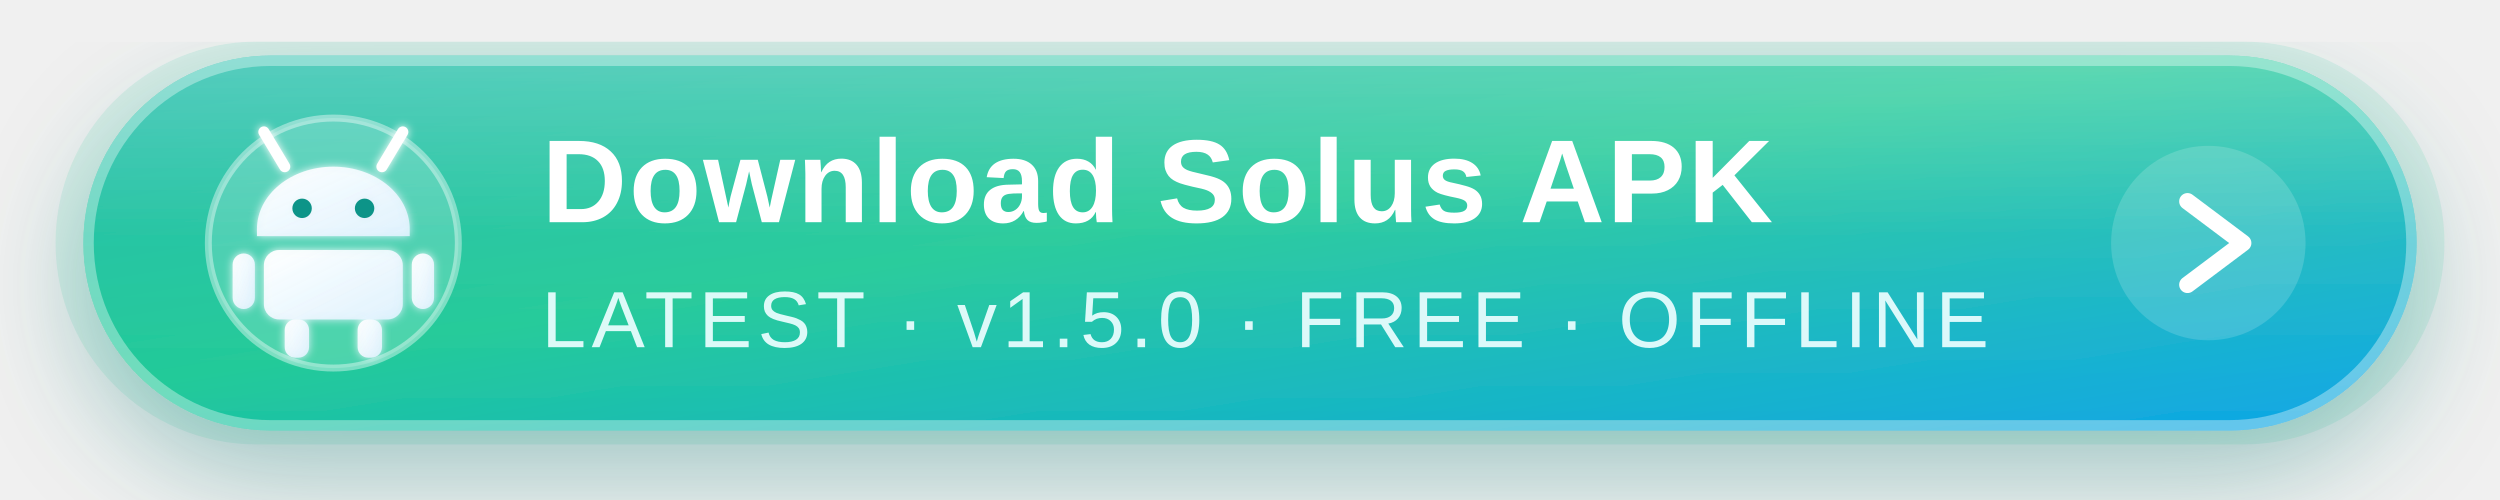
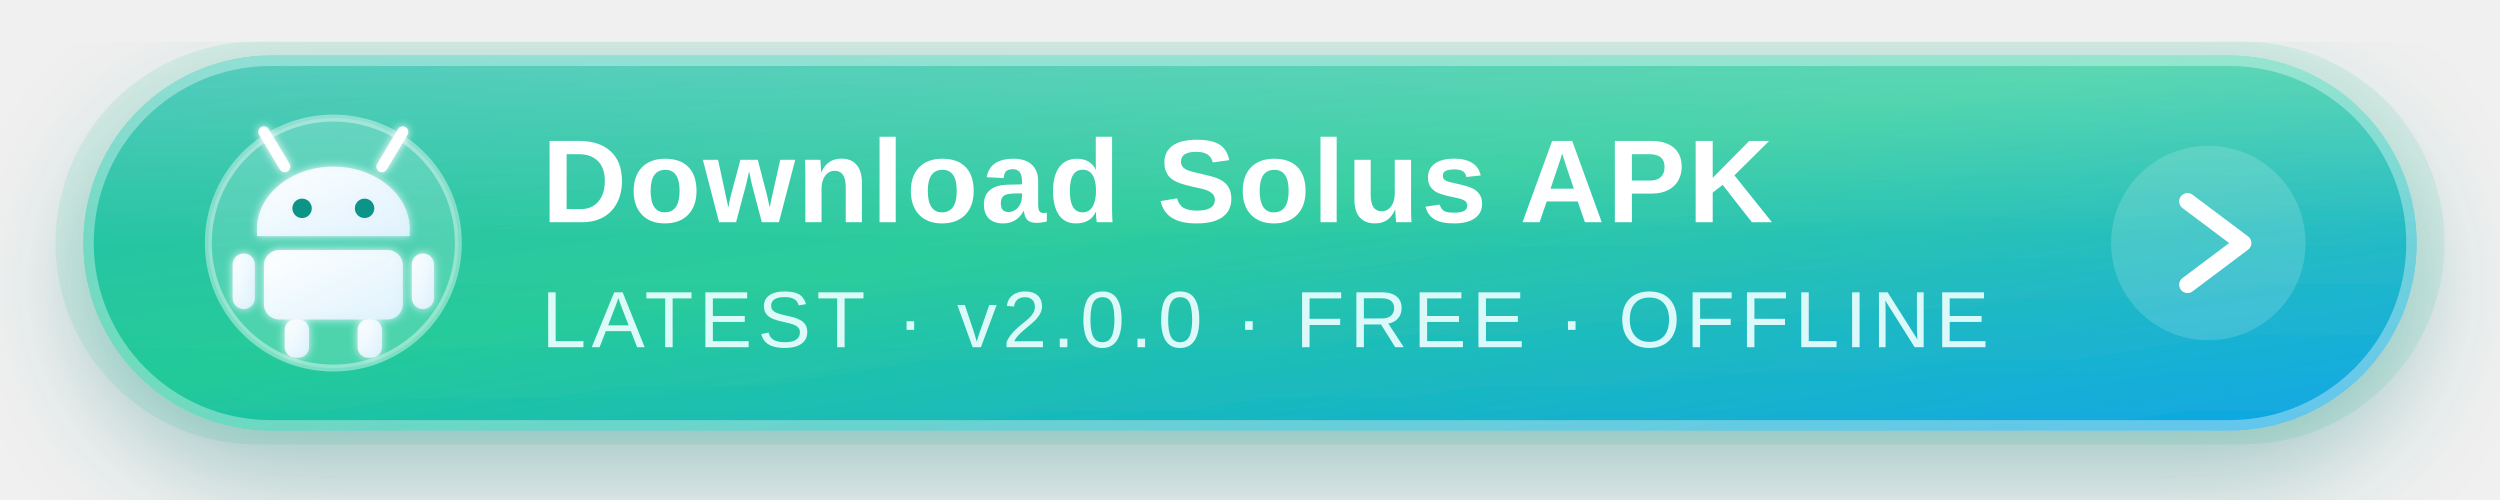
- <svg xmlns="http://www.w3.org/2000/svg" width="360" height="72" viewBox="0 0 360 72" role="img" aria-label="Download Solus Latest APK">
+ <svg xmlns="http://www.w3.org/2000/svg" width="360" height="72" viewBox="0 0 360 72" role="img" aria-label="Download Solus Latest v2.0.0 APK">
  <defs>
    <linearGradient id="btnGrad" x1="0%" y1="0%" x2="100%" y2="100%">
      <stop offset="0%" stop-color="#14B8A6" />
      <stop offset="45%" stop-color="#20C997" />
      <stop offset="100%" stop-color="#0EA5E9" />
    </linearGradient>
    <linearGradient id="shine" x1="0%" y1="0%" x2="0%" y2="100%">
      <stop offset="0%" stop-color="#FFFFFF" stop-opacity="0.28" />
      <stop offset="48%" stop-color="#FFFFFF" stop-opacity="0.06" />
      <stop offset="100%" stop-color="#FFFFFF" stop-opacity="0" />
    </linearGradient>
    <linearGradient id="iconGrad" x1="0%" y1="0%" x2="100%" y2="100%">
      <stop offset="0%" stop-color="#FFFFFF" stop-opacity="0.95" />
      <stop offset="100%" stop-color="#E0F2FE" stop-opacity="0.9" />
    </linearGradient>
    <filter id="softShadow" x="-20%" y="-30%" width="140%" height="180%">
      <feDropShadow dx="0" dy="6" stdDeviation="8" flood-color="#0F766E" flood-opacity="0.35" />
    </filter>
    <filter id="innerGlow">
      <feGaussianBlur stdDeviation="0.6" result="blur" />
      <feMerge>
        <feMergeNode in="blur" />
        <feMergeNode in="SourceGraphic" />
      </feMerge>
    </filter>
  </defs>
  <rect x="8" y="6" width="344" height="58" rx="29" fill="#20C997" opacity="0.12" />
  <g filter="url(#softShadow)">
    <rect x="12" y="8" width="336" height="54" rx="27" fill="url(#btnGrad)" />
    <rect x="12" y="8" width="336" height="54" rx="27" fill="url(#shine)" />
    <rect x="12.75" y="8.75" width="334.5" height="52.5" rx="26.25" fill="none" stroke="#FFFFFF" stroke-opacity="0.35" stroke-width="1.5" />
  </g>
  <circle cx="48" cy="35" r="18" fill="#FFFFFF" fill-opacity="0.18" />
  <circle cx="48" cy="35" r="18" fill="none" stroke="#FFFFFF" stroke-opacity="0.4" stroke-width="1" />
  <g transform="translate(48 35)" fill="url(#iconGrad)" filter="url(#innerGlow)">
    <line x1="-7" y1="-11" x2="-10" y2="-16" stroke="#FFFFFF" stroke-width="1.6" stroke-linecap="round" />
    <line x1="7" y1="-11" x2="10" y2="-16" stroke="#FFFFFF" stroke-width="1.6" stroke-linecap="round" />
    <path d="M-11 -2 a11 9 0 0 1 22 0 v1 H-11 Z" />
    <circle cx="-4.5" cy="-5" r="1.4" fill="#0D9488" />
    <circle cx="4.5" cy="-5" r="1.4" fill="#0D9488" />
    <rect x="-10" y="1" width="20" height="10" rx="2.2" />
    <rect x="-14.5" y="1.5" width="3.2" height="8" rx="1.6" />
    <rect x="11.3" y="1.5" width="3.2" height="8" rx="1.6" />
    <rect x="-7" y="11" width="3.5" height="5.5" rx="1.5" />
    <rect x="3.5" y="11" width="3.5" height="5.5" rx="1.5" />
  </g>
  <text x="78" y="32" font-family="Segoe UI, Helvetica Neue, Arial, sans-serif" font-size="17" font-weight="700" fill="#FFFFFF" letter-spacing="0.3">Download Solus APK</text>
-   <text x="78" y="50" font-family="Segoe UI, Helvetica Neue, Arial, sans-serif" font-size="11.5" font-weight="500" fill="#ECFEFF" fill-opacity="0.92" letter-spacing="0.8">LATEST · v1.5.0 · FREE · OFFLINE</text>
+   <text x="78" y="50" font-family="Segoe UI, Helvetica Neue, Arial, sans-serif" font-size="11.5" font-weight="500" fill="#ECFEFF" fill-opacity="0.92" letter-spacing="0.8">LATEST · v2.0.0 · FREE · OFFLINE</text>
  <g transform="translate(318 35)">
    <circle r="14" fill="#FFFFFF" fill-opacity="0.16" />
    <path d="M-3 -6 L5 0 L-3 6" fill="none" stroke="#FFFFFF" stroke-width="2.4" stroke-linecap="round" stroke-linejoin="round" />
  </g>
</svg>
